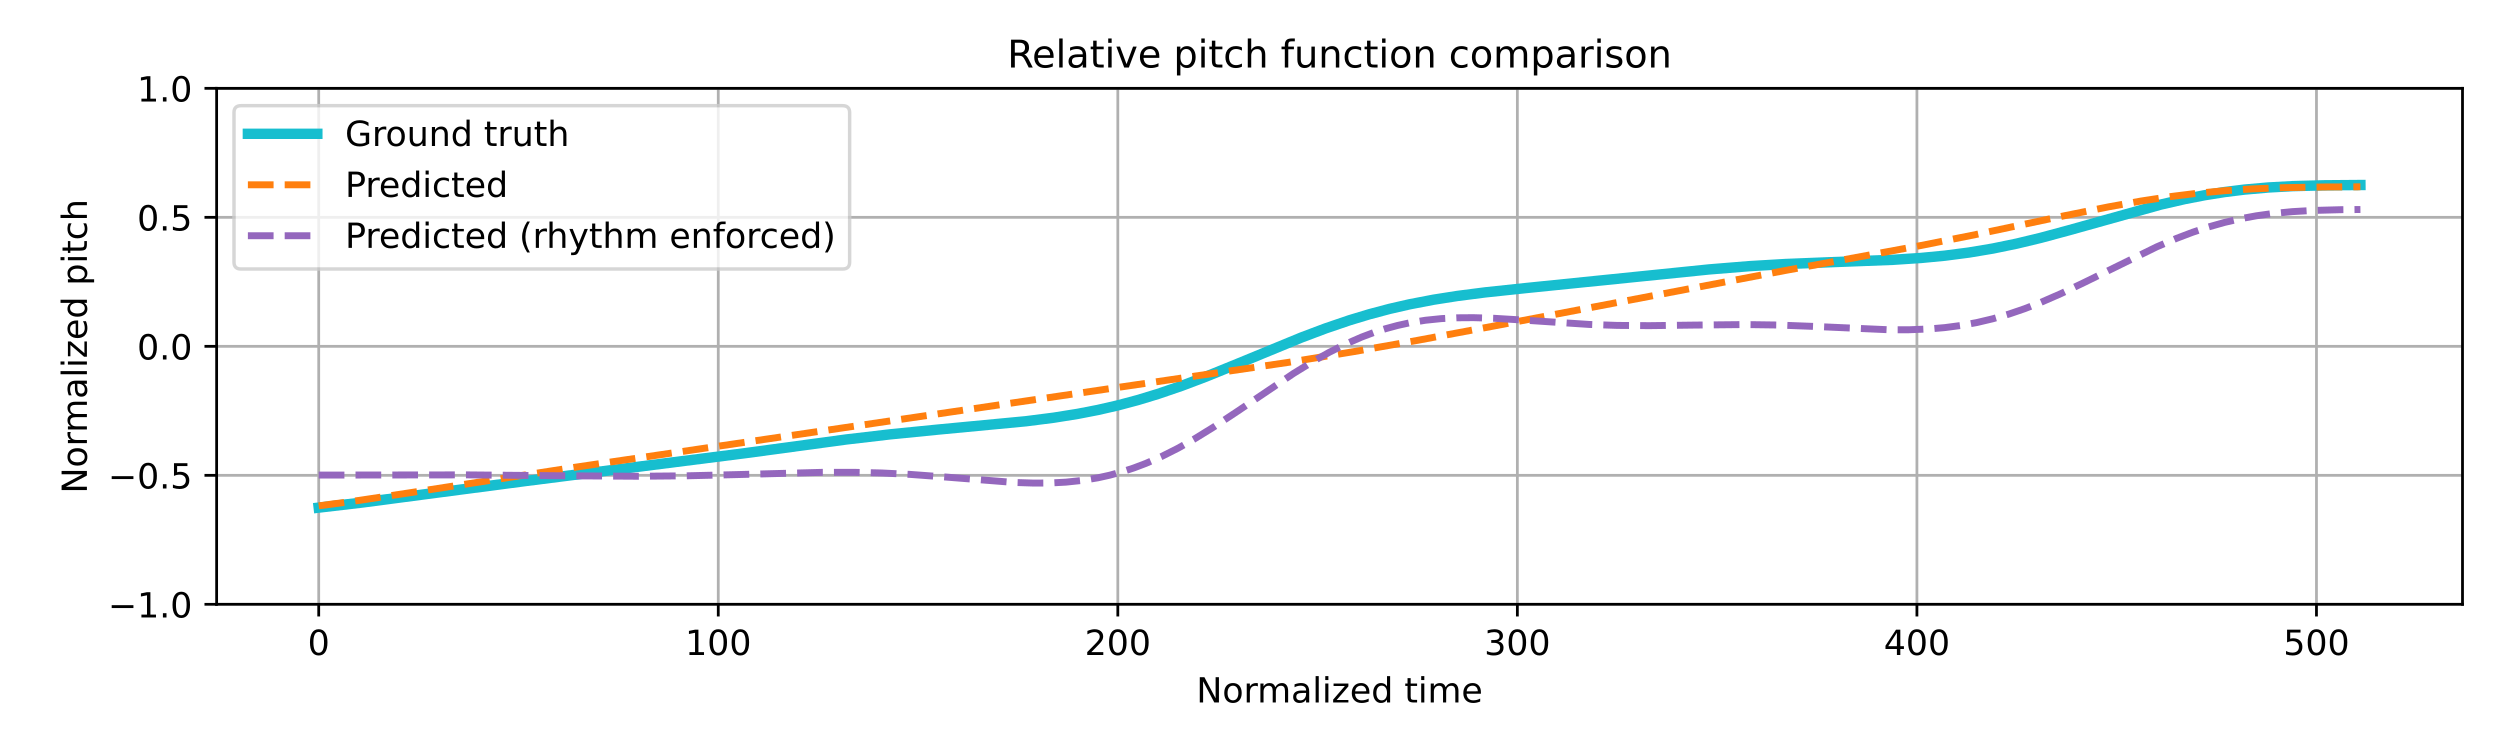
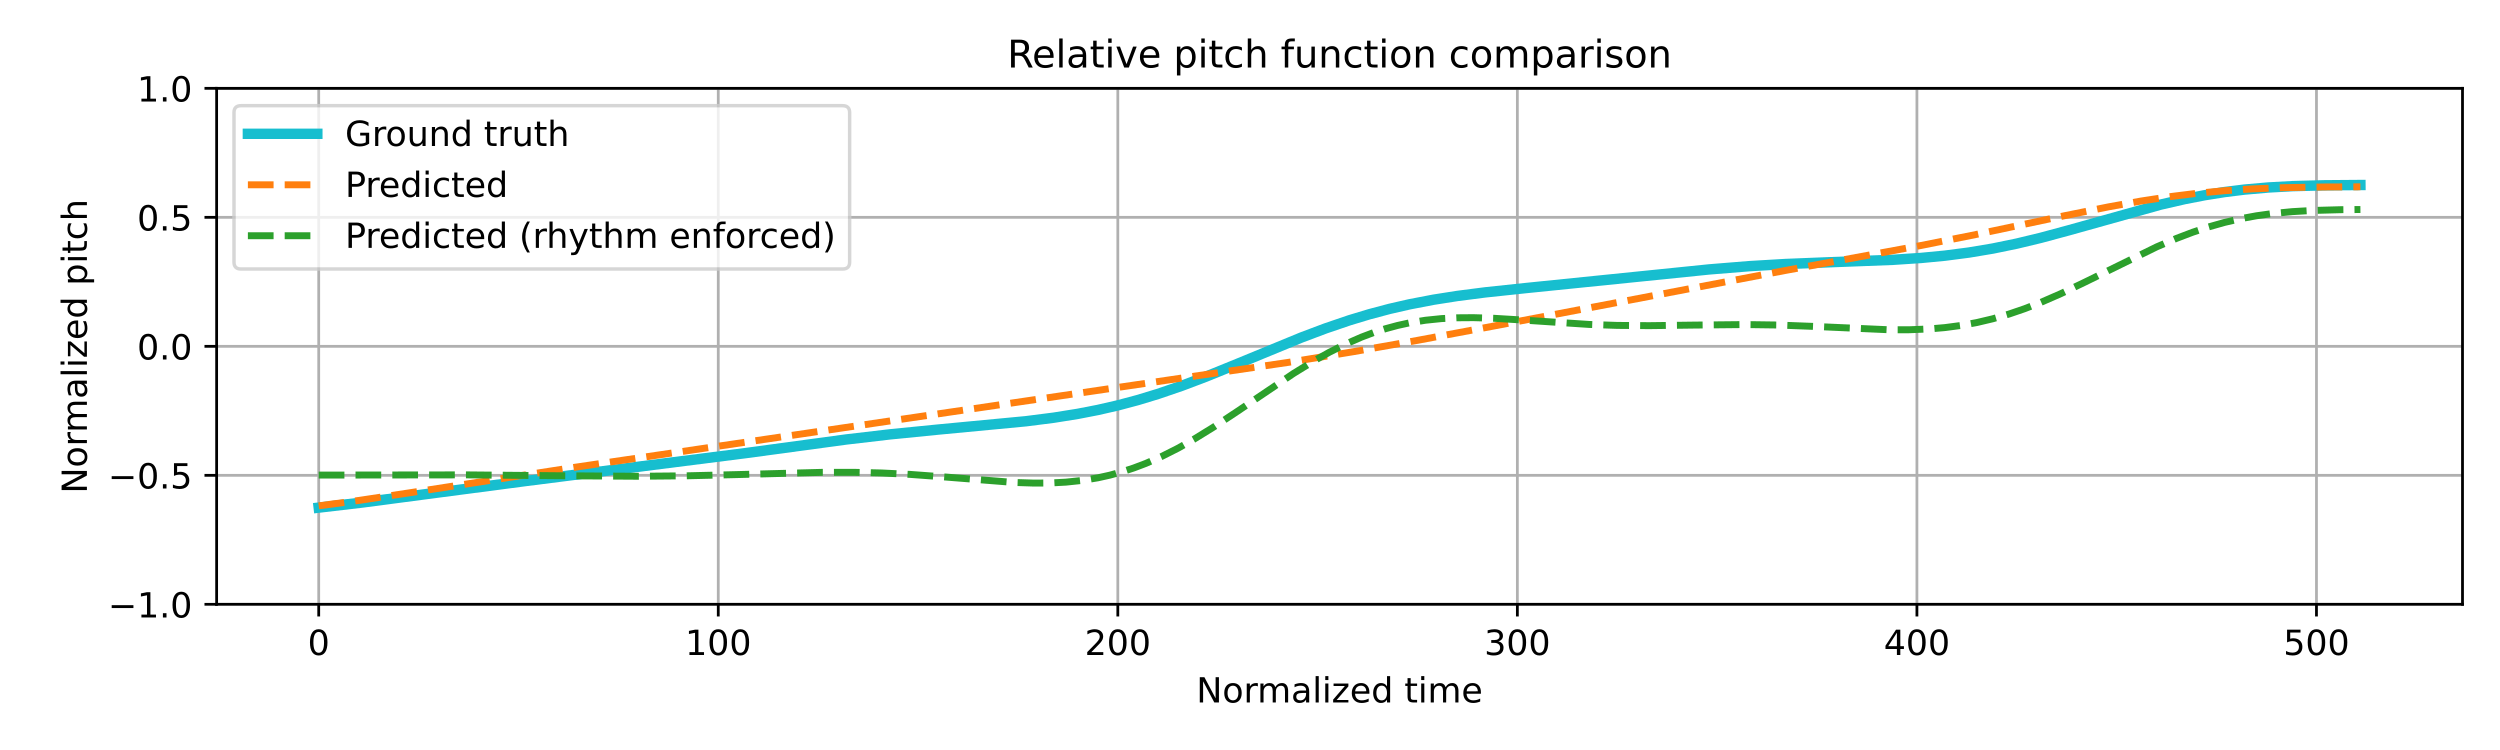
<svg xmlns="http://www.w3.org/2000/svg" xmlns:xlink="http://www.w3.org/1999/xlink" width="720pt" height="216pt" viewBox="0 0 720 216" version="1.1">
  <defs>
    <style type="text/css">*{stroke-linejoin: round; stroke-linecap: butt}</style>
  </defs>
  <g id="figure_1">
    <g id="patch_1">
      <path d="M 0 216  L 720 216  L 720 0  L 0 0  z " style="fill: #ffffff" />
    </g>
    <g id="axes_1">
      <g id="patch_2">
        <path d="M 62.39 174.04  L 709.2 174.04  L 709.2 25.44  L 62.39 25.44  z " style="fill: #ffffff" />
      </g>
      <g id="matplotlib.axis_1">
        <g id="xtick_1">
          <g id="line2d_1">
-             <path d="M 91.79 174.04  L 91.79 25.44  " clip-path="url(#p0cbae5de7b)" style="fill: none; stroke: #b0b0b0; stroke-width: 0.8; stroke-linecap: square" />
+             <path d="M 91.79 174.04  L 91.79 25.44  " clip-path="url(#p6e10ef4cfa)" style="fill: none; stroke: #b0b0b0; stroke-width: 0.8; stroke-linecap: square" />
          </g>
          <g id="line2d_2">
            <defs>
-               <path id="ma54936960e" d="M 0 0  L 0 3.5  " style="stroke: #000000; stroke-width: 0.8" />
-             </defs>
-             <g>
-               <use xlink:href="#ma54936960e" x="91.79" y="174.04" style="stroke: #000000; stroke-width: 0.8" />
+               <path id="mb1c923e1dc" d="M 0 0  L 0 3.5  " style="stroke: #000000; stroke-width: 0.8" />
+             </defs>
+             <g>
+               <use xlink:href="#mb1c923e1dc" x="91.79" y="174.04" style="stroke: #000000; stroke-width: 0.8" />
            </g>
          </g>
          <g id="text_1">
            <g transform="translate(88.60921 188.6384) scale(0.1 -0.1)">
              <defs>
                <path id="DejaVuSans-30" d="M 2034 4250  Q 1547 4250 1301 3770  Q 1056 3291 1056 2328  Q 1056 1369 1301 889  Q 1547 409 2034 409  Q 2525 409 2770 889  Q 3016 1369 3016 2328  Q 3016 3291 2770 3770  Q 2525 4250 2034 4250  z M 2034 4750  Q 2819 4750 3233 4129  Q 3647 3509 3647 2328  Q 3647 1150 3233 529  Q 2819 -91 2034 -91  Q 1250 -91 836 529  Q 422 1150 422 2328  Q 422 3509 836 4129  Q 1250 4750 2034 4750  z " transform="scale(0.015625)" />
              </defs>
              <use xlink:href="#DejaVuSans-30" />
            </g>
          </g>
        </g>
        <g id="xtick_2">
          <g id="line2d_3">
-             <path d="M 206.861 174.04  L 206.861 25.44  " clip-path="url(#p0cbae5de7b)" style="fill: none; stroke: #b0b0b0; stroke-width: 0.8; stroke-linecap: square" />
+             <path d="M 206.861 174.04  L 206.861 25.44  " clip-path="url(#p6e10ef4cfa)" style="fill: none; stroke: #b0b0b0; stroke-width: 0.8; stroke-linecap: square" />
          </g>
          <g id="line2d_4">
            <g>
-               <use xlink:href="#ma54936960e" x="206.861" y="174.04" style="stroke: #000000; stroke-width: 0.8" />
+               <use xlink:href="#mb1c923e1dc" x="206.861" y="174.04" style="stroke: #000000; stroke-width: 0.8" />
            </g>
          </g>
          <g id="text_2">
            <g transform="translate(197.317 188.6384) scale(0.1 -0.1)">
              <defs>
                <path id="DejaVuSans-31" d="M 794 531  L 1825 531  L 1825 4091  L 703 3866  L 703 4441  L 1819 4666  L 2450 4666  L 2450 531  L 3481 531  L 3481 0  L 794 0  L 794 531  z " transform="scale(0.015625)" />
              </defs>
              <use xlink:href="#DejaVuSans-31" />
              <use xlink:href="#DejaVuSans-30" transform="translate(63.62305 0)" />
              <use xlink:href="#DejaVuSans-30" transform="translate(127.2461 0)" />
            </g>
          </g>
        </g>
        <g id="xtick_3">
          <g id="line2d_5">
-             <path d="M 321.931 174.04  L 321.931 25.44  " clip-path="url(#p0cbae5de7b)" style="fill: none; stroke: #b0b0b0; stroke-width: 0.8; stroke-linecap: square" />
+             <path d="M 321.931 174.04  L 321.931 25.44  " clip-path="url(#p6e10ef4cfa)" style="fill: none; stroke: #b0b0b0; stroke-width: 0.8; stroke-linecap: square" />
          </g>
          <g id="line2d_6">
            <g>
-               <use xlink:href="#ma54936960e" x="321.931" y="174.04" style="stroke: #000000; stroke-width: 0.8" />
+               <use xlink:href="#mb1c923e1dc" x="321.931" y="174.04" style="stroke: #000000; stroke-width: 0.8" />
            </g>
          </g>
          <g id="text_3">
            <g transform="translate(312.3872 188.6384) scale(0.1 -0.1)">
              <defs>
                <path id="DejaVuSans-32" d="M 1228 531  L 3431 531  L 3431 0  L 469 0  L 469 531  Q 828 903 1448 1529  Q 2069 2156 2228 2338  Q 2531 2678 2651 2914  Q 2772 3150 2772 3378  Q 2772 3750 2511 3984  Q 2250 4219 1831 4219  Q 1534 4219 1204 4116  Q 875 4013 500 3803  L 500 4441  Q 881 4594 1212 4672  Q 1544 4750 1819 4750  Q 2544 4750 2975 4387  Q 3406 4025 3406 3419  Q 3406 3131 3298 2873  Q 3191 2616 2906 2266  Q 2828 2175 2409 1742  Q 1991 1309 1228 531  z " transform="scale(0.015625)" />
              </defs>
              <use xlink:href="#DejaVuSans-32" />
              <use xlink:href="#DejaVuSans-30" transform="translate(63.62305 0)" />
              <use xlink:href="#DejaVuSans-30" transform="translate(127.2461 0)" />
            </g>
          </g>
        </g>
        <g id="xtick_4">
          <g id="line2d_7">
-             <path d="M 437.001 174.04  L 437.001 25.44  " clip-path="url(#p0cbae5de7b)" style="fill: none; stroke: #b0b0b0; stroke-width: 0.8; stroke-linecap: square" />
+             <path d="M 437.001 174.04  L 437.001 25.44  " clip-path="url(#p6e10ef4cfa)" style="fill: none; stroke: #b0b0b0; stroke-width: 0.8; stroke-linecap: square" />
          </g>
          <g id="line2d_8">
            <g>
-               <use xlink:href="#ma54936960e" x="437.001" y="174.04" style="stroke: #000000; stroke-width: 0.8" />
+               <use xlink:href="#mb1c923e1dc" x="437.001" y="174.04" style="stroke: #000000; stroke-width: 0.8" />
            </g>
          </g>
          <g id="text_4">
            <g transform="translate(427.4575 188.6384) scale(0.1 -0.1)">
              <defs>
                <path id="DejaVuSans-33" d="M 2597 2516  Q 3050 2419 3304 2112  Q 3559 1806 3559 1356  Q 3559 666 3084 287  Q 2609 -91 1734 -91  Q 1441 -91 1130 -33  Q 819 25 488 141  L 488 750  Q 750 597 1062 519  Q 1375 441 1716 441  Q 2309 441 2620 675  Q 2931 909 2931 1356  Q 2931 1769 2642 2001  Q 2353 2234 1838 2234  L 1294 2234  L 1294 2753  L 1863 2753  Q 2328 2753 2575 2939  Q 2822 3125 2822 3475  Q 2822 3834 2567 4026  Q 2313 4219 1838 4219  Q 1578 4219 1281 4162  Q 984 4106 628 3988  L 628 4550  Q 988 4650 1302 4700  Q 1616 4750 1894 4750  Q 2613 4750 3031 4423  Q 3450 4097 3450 3541  Q 3450 3153 3228 2886  Q 3006 2619 2597 2516  z " transform="scale(0.015625)" />
              </defs>
              <use xlink:href="#DejaVuSans-33" />
              <use xlink:href="#DejaVuSans-30" transform="translate(63.62305 0)" />
              <use xlink:href="#DejaVuSans-30" transform="translate(127.2461 0)" />
            </g>
          </g>
        </g>
        <g id="xtick_5">
          <g id="line2d_9">
-             <path d="M 552.072 174.04  L 552.072 25.44  " clip-path="url(#p0cbae5de7b)" style="fill: none; stroke: #b0b0b0; stroke-width: 0.8; stroke-linecap: square" />
+             <path d="M 552.072 174.04  L 552.072 25.44  " clip-path="url(#p6e10ef4cfa)" style="fill: none; stroke: #b0b0b0; stroke-width: 0.8; stroke-linecap: square" />
          </g>
          <g id="line2d_10">
            <g>
-               <use xlink:href="#ma54936960e" x="552.072" y="174.04" style="stroke: #000000; stroke-width: 0.8" />
+               <use xlink:href="#mb1c923e1dc" x="552.072" y="174.04" style="stroke: #000000; stroke-width: 0.8" />
            </g>
          </g>
          <g id="text_5">
            <g transform="translate(542.5278 188.6384) scale(0.1 -0.1)">
              <defs>
                <path id="DejaVuSans-34" d="M 2419 4116  L 825 1625  L 2419 1625  L 2419 4116  z M 2253 4666  L 3047 4666  L 3047 1625  L 3713 1625  L 3713 1100  L 3047 1100  L 3047 0  L 2419 0  L 2419 1100  L 313 1100  L 313 1709  L 2253 4666  z " transform="scale(0.015625)" />
              </defs>
              <use xlink:href="#DejaVuSans-34" />
              <use xlink:href="#DejaVuSans-30" transform="translate(63.62305 0)" />
              <use xlink:href="#DejaVuSans-30" transform="translate(127.2461 0)" />
            </g>
          </g>
        </g>
        <g id="xtick_6">
          <g id="line2d_11">
-             <path d="M 667.142 174.04  L 667.142 25.44  " clip-path="url(#p0cbae5de7b)" style="fill: none; stroke: #b0b0b0; stroke-width: 0.8; stroke-linecap: square" />
+             <path d="M 667.142 174.04  L 667.142 25.44  " clip-path="url(#p6e10ef4cfa)" style="fill: none; stroke: #b0b0b0; stroke-width: 0.8; stroke-linecap: square" />
          </g>
          <g id="line2d_12">
            <g>
-               <use xlink:href="#ma54936960e" x="667.142" y="174.04" style="stroke: #000000; stroke-width: 0.8" />
+               <use xlink:href="#mb1c923e1dc" x="667.142" y="174.04" style="stroke: #000000; stroke-width: 0.8" />
            </g>
          </g>
          <g id="text_6">
            <g transform="translate(657.5981 188.6384) scale(0.1 -0.1)">
              <defs>
                <path id="DejaVuSans-35" d="M 691 4666  L 3169 4666  L 3169 4134  L 1269 4134  L 1269 2991  Q 1406 3038 1543 3061  Q 1681 3084 1819 3084  Q 2600 3084 3056 2656  Q 3513 2228 3513 1497  Q 3513 744 3044 326  Q 2575 -91 1722 -91  Q 1428 -91 1123 -41  Q 819 9 494 109  L 494 744  Q 775 591 1075 516  Q 1375 441 1709 441  Q 2250 441 2565 725  Q 2881 1009 2881 1497  Q 2881 1984 2565 2268  Q 2250 2553 1709 2553  Q 1456 2553 1204 2497  Q 953 2441 691 2322  L 691 4666  z " transform="scale(0.015625)" />
              </defs>
              <use xlink:href="#DejaVuSans-35" />
              <use xlink:href="#DejaVuSans-30" transform="translate(63.62305 0)" />
              <use xlink:href="#DejaVuSans-30" transform="translate(127.2461 0)" />
            </g>
          </g>
        </g>
        <g id="text_7">
          <g transform="translate(344.5544 202.3166) scale(0.1 -0.1)">
            <defs>
              <path id="DejaVuSans-4e" d="M 628 4666  L 1478 4666  L 3547 763  L 3547 4666  L 4159 4666  L 4159 0  L 3309 0  L 1241 3903  L 1241 0  L 628 0  L 628 4666  z " transform="scale(0.015625)" />
              <path id="DejaVuSans-6f" d="M 1959 3097  Q 1497 3097 1228 2736  Q 959 2375 959 1747  Q 959 1119 1226 758  Q 1494 397 1959 397  Q 2419 397 2687 759  Q 2956 1122 2956 1747  Q 2956 2369 2687 2733  Q 2419 3097 1959 3097  z M 1959 3584  Q 2709 3584 3137 3096  Q 3566 2609 3566 1747  Q 3566 888 3137 398  Q 2709 -91 1959 -91  Q 1206 -91 779 398  Q 353 888 353 1747  Q 353 2609 779 3096  Q 1206 3584 1959 3584  z " transform="scale(0.015625)" />
              <path id="DejaVuSans-72" d="M 2631 2963  Q 2534 3019 2420 3045  Q 2306 3072 2169 3072  Q 1681 3072 1420 2755  Q 1159 2438 1159 1844  L 1159 0  L 581 0  L 581 3500  L 1159 3500  L 1159 2956  Q 1341 3275 1631 3429  Q 1922 3584 2338 3584  Q 2397 3584 2469 3576  Q 2541 3569 2628 3553  L 2631 2963  z " transform="scale(0.015625)" />
              <path id="DejaVuSans-6d" d="M 3328 2828  Q 3544 3216 3844 3400  Q 4144 3584 4550 3584  Q 5097 3584 5394 3201  Q 5691 2819 5691 2113  L 5691 0  L 5113 0  L 5113 2094  Q 5113 2597 4934 2840  Q 4756 3084 4391 3084  Q 3944 3084 3684 2787  Q 3425 2491 3425 1978  L 3425 0  L 2847 0  L 2847 2094  Q 2847 2600 2669 2842  Q 2491 3084 2119 3084  Q 1678 3084 1418 2786  Q 1159 2488 1159 1978  L 1159 0  L 581 0  L 581 3500  L 1159 3500  L 1159 2956  Q 1356 3278 1631 3431  Q 1906 3584 2284 3584  Q 2666 3584 2933 3390  Q 3200 3197 3328 2828  z " transform="scale(0.015625)" />
              <path id="DejaVuSans-61" d="M 2194 1759  Q 1497 1759 1228 1600  Q 959 1441 959 1056  Q 959 750 1161 570  Q 1363 391 1709 391  Q 2188 391 2477 730  Q 2766 1069 2766 1631  L 2766 1759  L 2194 1759  z M 3341 1997  L 3341 0  L 2766 0  L 2766 531  Q 2569 213 2275 61  Q 1981 -91 1556 -91  Q 1019 -91 701 211  Q 384 513 384 1019  Q 384 1609 779 1909  Q 1175 2209 1959 2209  L 2766 2209  L 2766 2266  Q 2766 2663 2505 2880  Q 2244 3097 1772 3097  Q 1472 3097 1187 3025  Q 903 2953 641 2809  L 641 3341  Q 956 3463 1253 3523  Q 1550 3584 1831 3584  Q 2591 3584 2966 3190  Q 3341 2797 3341 1997  z " transform="scale(0.015625)" />
              <path id="DejaVuSans-6c" d="M 603 4863  L 1178 4863  L 1178 0  L 603 0  L 603 4863  z " transform="scale(0.015625)" />
              <path id="DejaVuSans-69" d="M 603 3500  L 1178 3500  L 1178 0  L 603 0  L 603 3500  z M 603 4863  L 1178 4863  L 1178 4134  L 603 4134  L 603 4863  z " transform="scale(0.015625)" />
              <path id="DejaVuSans-7a" d="M 353 3500  L 3084 3500  L 3084 2975  L 922 459  L 3084 459  L 3084 0  L 275 0  L 275 525  L 2438 3041  L 353 3041  L 353 3500  z " transform="scale(0.015625)" />
              <path id="DejaVuSans-65" d="M 3597 1894  L 3597 1613  L 953 1613  Q 991 1019 1311 708  Q 1631 397 2203 397  Q 2534 397 2845 478  Q 3156 559 3463 722  L 3463 178  Q 3153 47 2828 -22  Q 2503 -91 2169 -91  Q 1331 -91 842 396  Q 353 884 353 1716  Q 353 2575 817 3079  Q 1281 3584 2069 3584  Q 2775 3584 3186 3129  Q 3597 2675 3597 1894  z M 3022 2063  Q 3016 2534 2758 2815  Q 2500 3097 2075 3097  Q 1594 3097 1305 2825  Q 1016 2553 972 2059  L 3022 2063  z " transform="scale(0.015625)" />
              <path id="DejaVuSans-64" d="M 2906 2969  L 2906 4863  L 3481 4863  L 3481 0  L 2906 0  L 2906 525  Q 2725 213 2448 61  Q 2172 -91 1784 -91  Q 1150 -91 751 415  Q 353 922 353 1747  Q 353 2572 751 3078  Q 1150 3584 1784 3584  Q 2172 3584 2448 3432  Q 2725 3281 2906 2969  z M 947 1747  Q 947 1113 1208 752  Q 1469 391 1925 391  Q 2381 391 2643 752  Q 2906 1113 2906 1747  Q 2906 2381 2643 2742  Q 2381 3103 1925 3103  Q 1469 3103 1208 2742  Q 947 2381 947 1747  z " transform="scale(0.015625)" />
              <path id="DejaVuSans-20" transform="scale(0.015625)" />
              <path id="DejaVuSans-74" d="M 1172 4494  L 1172 3500  L 2356 3500  L 2356 3053  L 1172 3053  L 1172 1153  Q 1172 725 1289 603  Q 1406 481 1766 481  L 2356 481  L 2356 0  L 1766 0  Q 1100 0 847 248  Q 594 497 594 1153  L 594 3053  L 172 3053  L 172 3500  L 594 3500  L 594 4494  L 1172 4494  z " transform="scale(0.015625)" />
            </defs>
            <use xlink:href="#DejaVuSans-4e" />
            <use xlink:href="#DejaVuSans-6f" transform="translate(74.80469 0)" />
            <use xlink:href="#DejaVuSans-72" transform="translate(135.9863 0)" />
            <use xlink:href="#DejaVuSans-6d" transform="translate(175.3496 0)" />
            <use xlink:href="#DejaVuSans-61" transform="translate(272.7617 0)" />
            <use xlink:href="#DejaVuSans-6c" transform="translate(334.041 0)" />
            <use xlink:href="#DejaVuSans-69" transform="translate(361.8242 0)" />
            <use xlink:href="#DejaVuSans-7a" transform="translate(389.6074 0)" />
            <use xlink:href="#DejaVuSans-65" transform="translate(442.0977 0)" />
            <use xlink:href="#DejaVuSans-64" transform="translate(503.6211 0)" />
            <use xlink:href="#DejaVuSans-20" transform="translate(567.0977 0)" />
            <use xlink:href="#DejaVuSans-74" transform="translate(598.8848 0)" />
            <use xlink:href="#DejaVuSans-69" transform="translate(638.0938 0)" />
            <use xlink:href="#DejaVuSans-6d" transform="translate(665.877 0)" />
            <use xlink:href="#DejaVuSans-65" transform="translate(763.2891 0)" />
          </g>
        </g>
      </g>
      <g id="matplotlib.axis_2">
        <g id="ytick_1">
          <g id="line2d_13">
-             <path d="M 62.39 174.04  L 709.2 174.04  " clip-path="url(#p0cbae5de7b)" style="fill: none; stroke: #b0b0b0; stroke-width: 0.8; stroke-linecap: square" />
+             <path d="M 62.39 174.04  L 709.2 174.04  " clip-path="url(#p6e10ef4cfa)" style="fill: none; stroke: #b0b0b0; stroke-width: 0.8; stroke-linecap: square" />
          </g>
          <g id="line2d_14">
            <defs>
-               <path id="mc3055b3b77" d="M 0 0  L -3.5 0  " style="stroke: #000000; stroke-width: 0.8" />
-             </defs>
-             <g>
-               <use xlink:href="#mc3055b3b77" x="62.39" y="174.04" style="stroke: #000000; stroke-width: 0.8" />
+               <path id="m3b3caee1a9" d="M 0 0  L -3.5 0  " style="stroke: #000000; stroke-width: 0.8" />
+             </defs>
+             <g>
+               <use xlink:href="#m3b3caee1a9" x="62.39" y="174.04" style="stroke: #000000; stroke-width: 0.8" />
            </g>
          </g>
          <g id="text_8">
            <g transform="translate(31.10719 177.8392) scale(0.1 -0.1)">
              <defs>
                <path id="DejaVuSans-2212" d="M 678 2272  L 4684 2272  L 4684 1741  L 678 1741  L 678 2272  z " transform="scale(0.015625)" />
                <path id="DejaVuSans-2e" d="M 684 794  L 1344 794  L 1344 0  L 684 0  L 684 794  z " transform="scale(0.015625)" />
              </defs>
              <use xlink:href="#DejaVuSans-2212" />
              <use xlink:href="#DejaVuSans-31" transform="translate(83.78906 0)" />
              <use xlink:href="#DejaVuSans-2e" transform="translate(147.4121 0)" />
              <use xlink:href="#DejaVuSans-30" transform="translate(179.1992 0)" />
            </g>
          </g>
        </g>
        <g id="ytick_2">
          <g id="line2d_15">
-             <path d="M 62.39 136.89  L 709.2 136.89  " clip-path="url(#p0cbae5de7b)" style="fill: none; stroke: #b0b0b0; stroke-width: 0.8; stroke-linecap: square" />
+             <path d="M 62.39 136.89  L 709.2 136.89  " clip-path="url(#p6e10ef4cfa)" style="fill: none; stroke: #b0b0b0; stroke-width: 0.8; stroke-linecap: square" />
          </g>
          <g id="line2d_16">
            <g>
-               <use xlink:href="#mc3055b3b77" x="62.39" y="136.89" style="stroke: #000000; stroke-width: 0.8" />
+               <use xlink:href="#m3b3caee1a9" x="62.39" y="136.89" style="stroke: #000000; stroke-width: 0.8" />
            </g>
          </g>
          <g id="text_9">
            <g transform="translate(31.10719 140.6892) scale(0.1 -0.1)">
              <use xlink:href="#DejaVuSans-2212" />
              <use xlink:href="#DejaVuSans-30" transform="translate(83.78906 0)" />
              <use xlink:href="#DejaVuSans-2e" transform="translate(147.4121 0)" />
              <use xlink:href="#DejaVuSans-35" transform="translate(179.1992 0)" />
            </g>
          </g>
        </g>
        <g id="ytick_3">
          <g id="line2d_17">
-             <path d="M 62.39 99.74  L 709.2 99.74  " clip-path="url(#p0cbae5de7b)" style="fill: none; stroke: #b0b0b0; stroke-width: 0.8; stroke-linecap: square" />
+             <path d="M 62.39 99.74  L 709.2 99.74  " clip-path="url(#p6e10ef4cfa)" style="fill: none; stroke: #b0b0b0; stroke-width: 0.8; stroke-linecap: square" />
          </g>
          <g id="line2d_18">
            <g>
-               <use xlink:href="#mc3055b3b77" x="62.39" y="99.74" style="stroke: #000000; stroke-width: 0.8" />
+               <use xlink:href="#m3b3caee1a9" x="62.39" y="99.74" style="stroke: #000000; stroke-width: 0.8" />
            </g>
          </g>
          <g id="text_10">
            <g transform="translate(39.48687 103.5392) scale(0.1 -0.1)">
              <use xlink:href="#DejaVuSans-30" />
              <use xlink:href="#DejaVuSans-2e" transform="translate(63.62305 0)" />
              <use xlink:href="#DejaVuSans-30" transform="translate(95.41016 0)" />
            </g>
          </g>
        </g>
        <g id="ytick_4">
          <g id="line2d_19">
-             <path d="M 62.39 62.59  L 709.2 62.59  " clip-path="url(#p0cbae5de7b)" style="fill: none; stroke: #b0b0b0; stroke-width: 0.8; stroke-linecap: square" />
+             <path d="M 62.39 62.59  L 709.2 62.59  " clip-path="url(#p6e10ef4cfa)" style="fill: none; stroke: #b0b0b0; stroke-width: 0.8; stroke-linecap: square" />
          </g>
          <g id="line2d_20">
            <g>
-               <use xlink:href="#mc3055b3b77" x="62.39" y="62.59" style="stroke: #000000; stroke-width: 0.8" />
+               <use xlink:href="#m3b3caee1a9" x="62.39" y="62.59" style="stroke: #000000; stroke-width: 0.8" />
            </g>
          </g>
          <g id="text_11">
            <g transform="translate(39.48687 66.38922) scale(0.1 -0.1)">
              <use xlink:href="#DejaVuSans-30" />
              <use xlink:href="#DejaVuSans-2e" transform="translate(63.62305 0)" />
              <use xlink:href="#DejaVuSans-35" transform="translate(95.41016 0)" />
            </g>
          </g>
        </g>
        <g id="ytick_5">
          <g id="line2d_21">
-             <path d="M 62.39 25.44  L 709.2 25.44  " clip-path="url(#p0cbae5de7b)" style="fill: none; stroke: #b0b0b0; stroke-width: 0.8; stroke-linecap: square" />
+             <path d="M 62.39 25.44  L 709.2 25.44  " clip-path="url(#p6e10ef4cfa)" style="fill: none; stroke: #b0b0b0; stroke-width: 0.8; stroke-linecap: square" />
          </g>
          <g id="line2d_22">
            <g>
-               <use xlink:href="#mc3055b3b77" x="62.39" y="25.44" style="stroke: #000000; stroke-width: 0.8" />
+               <use xlink:href="#m3b3caee1a9" x="62.39" y="25.44" style="stroke: #000000; stroke-width: 0.8" />
            </g>
          </g>
          <g id="text_12">
            <g transform="translate(39.48687 29.23922) scale(0.1 -0.1)">
              <use xlink:href="#DejaVuSans-31" />
              <use xlink:href="#DejaVuSans-2e" transform="translate(63.62305 0)" />
              <use xlink:href="#DejaVuSans-30" transform="translate(95.41016 0)" />
            </g>
          </g>
        </g>
        <g id="text_13">
          <g transform="translate(25.0275 142.1259) rotate(-90) scale(0.1 -0.1)">
            <defs>
              <path id="DejaVuSans-70" d="M 1159 525  L 1159 -1331  L 581 -1331  L 581 3500  L 1159 3500  L 1159 2969  Q 1341 3281 1617 3432  Q 1894 3584 2278 3584  Q 2916 3584 3314 3078  Q 3713 2572 3713 1747  Q 3713 922 3314 415  Q 2916 -91 2278 -91  Q 1894 -91 1617 61  Q 1341 213 1159 525  z M 3116 1747  Q 3116 2381 2855 2742  Q 2594 3103 2138 3103  Q 1681 3103 1420 2742  Q 1159 2381 1159 1747  Q 1159 1113 1420 752  Q 1681 391 2138 391  Q 2594 391 2855 752  Q 3116 1113 3116 1747  z " transform="scale(0.015625)" />
              <path id="DejaVuSans-63" d="M 3122 3366  L 3122 2828  Q 2878 2963 2633 3030  Q 2388 3097 2138 3097  Q 1578 3097 1268 2742  Q 959 2388 959 1747  Q 959 1106 1268 751  Q 1578 397 2138 397  Q 2388 397 2633 464  Q 2878 531 3122 666  L 3122 134  Q 2881 22 2623 -34  Q 2366 -91 2075 -91  Q 1284 -91 818 406  Q 353 903 353 1747  Q 353 2603 823 3093  Q 1294 3584 2113 3584  Q 2378 3584 2631 3529  Q 2884 3475 3122 3366  z " transform="scale(0.015625)" />
              <path id="DejaVuSans-68" d="M 3513 2113  L 3513 0  L 2938 0  L 2938 2094  Q 2938 2591 2744 2837  Q 2550 3084 2163 3084  Q 1697 3084 1428 2787  Q 1159 2491 1159 1978  L 1159 0  L 581 0  L 581 4863  L 1159 4863  L 1159 2956  Q 1366 3272 1645 3428  Q 1925 3584 2291 3584  Q 2894 3584 3203 3211  Q 3513 2838 3513 2113  z " transform="scale(0.015625)" />
            </defs>
            <use xlink:href="#DejaVuSans-4e" />
            <use xlink:href="#DejaVuSans-6f" transform="translate(74.80469 0)" />
            <use xlink:href="#DejaVuSans-72" transform="translate(135.9863 0)" />
            <use xlink:href="#DejaVuSans-6d" transform="translate(175.3496 0)" />
            <use xlink:href="#DejaVuSans-61" transform="translate(272.7617 0)" />
            <use xlink:href="#DejaVuSans-6c" transform="translate(334.041 0)" />
            <use xlink:href="#DejaVuSans-69" transform="translate(361.8242 0)" />
            <use xlink:href="#DejaVuSans-7a" transform="translate(389.6074 0)" />
            <use xlink:href="#DejaVuSans-65" transform="translate(442.0977 0)" />
            <use xlink:href="#DejaVuSans-64" transform="translate(503.6211 0)" />
            <use xlink:href="#DejaVuSans-20" transform="translate(567.0977 0)" />
            <use xlink:href="#DejaVuSans-70" transform="translate(598.8848 0)" />
            <use xlink:href="#DejaVuSans-69" transform="translate(662.3613 0)" />
            <use xlink:href="#DejaVuSans-74" transform="translate(690.1445 0)" />
            <use xlink:href="#DejaVuSans-63" transform="translate(729.3535 0)" />
            <use xlink:href="#DejaVuSans-68" transform="translate(784.334 0)" />
          </g>
        </g>
      </g>
      <g id="line2d_23">
-         <path d="M 91.79 146.196  L 104.448 144.711  L 122.859 142.283  L 151.627 138.502  L 214.916 130.471  L 243.683 126.572  L 256.341 125.092  L 270.149 123.721  L 295.465 121.319  L 303.52 120.291  L 310.424 119.186  L 316.177 118.07  L 321.931 116.751  L 327.685 115.219  L 333.438 113.471  L 340.342 111.109  L 347.246 108.501  L 356.452 104.76  L 374.863 97.179  L 381.768 94.58  L 388.672 92.228  L 394.425 90.489  L 400.179 88.962  L 405.932 87.644  L 412.837 86.319  L 419.741 85.234  L 427.796 84.199  L 439.303 82.979  L 473.824 79.469  L 492.235 77.595  L 503.742 76.66  L 514.098 76.044  L 526.756 75.534  L 545.167 74.824  L 553.222 74.294  L 560.126 73.633  L 567.031 72.737  L 573.935 71.58  L 580.839 70.159  L 587.743 68.499  L 595.798 66.327  L 622.264 58.926  L 629.169 57.342  L 634.922 56.226  L 640.676 55.311  L 646.429 54.599  L 653.333 53.993  L 660.238 53.614  L 669.443 53.367  L 679.8 53.284  L 679.8 53.284  " clip-path="url(#p0cbae5de7b)" style="fill: none; stroke: #17becf; stroke-width: 3; stroke-linecap: square" />
+         <path d="M 91.79 146.196  L 104.448 144.711  L 122.859 142.283  L 151.627 138.502  L 214.916 130.471  L 243.683 126.572  L 256.341 125.092  L 270.149 123.721  L 295.465 121.319  L 303.52 120.291  L 310.424 119.186  L 316.177 118.07  L 321.931 116.751  L 327.685 115.219  L 333.438 113.471  L 340.342 111.109  L 347.246 108.501  L 356.452 104.76  L 374.863 97.179  L 381.768 94.58  L 388.672 92.228  L 394.425 90.489  L 400.179 88.962  L 405.932 87.644  L 412.837 86.319  L 419.741 85.234  L 427.796 84.199  L 439.303 82.979  L 473.824 79.469  L 492.235 77.595  L 503.742 76.66  L 514.098 76.044  L 526.756 75.534  L 545.167 74.824  L 553.222 74.294  L 560.126 73.633  L 567.031 72.737  L 573.935 71.58  L 580.839 70.159  L 587.743 68.499  L 595.798 66.327  L 622.264 58.926  L 629.169 57.342  L 634.922 56.226  L 640.676 55.311  L 646.429 54.599  L 653.333 53.993  L 660.238 53.614  L 669.443 53.367  L 679.8 53.284  L 679.8 53.284  " clip-path="url(#p6e10ef4cfa)" style="fill: none; stroke: #17becf; stroke-width: 3; stroke-linecap: square" />
      </g>
      <g id="line2d_24">
-         <path d="M 91.79 145.677  L 103.297 144.136  L 118.257 141.881  L 165.435 134.596  L 371.411 104.307  L 389.822 101.28  L 408.234 98.024  L 430.097 93.92  L 514.098 77.909  L 553.222 70.707  L 569.332 67.481  L 594.648 62.116  L 607.305 59.565  L 616.511 57.916  L 624.566 56.683  L 632.621 55.681  L 640.676 54.922  L 648.731 54.397  L 657.936 54.04  L 669.443 53.848  L 679.8 53.803  L 679.8 53.803  " clip-path="url(#p0cbae5de7b)" style="fill: none; stroke-dasharray: 7.4,3.2; stroke-dashoffset: 0; stroke: #ff7f0e; stroke-width: 2" />
+         <path d="M 91.79 145.677  L 103.297 144.136  L 118.257 141.881  L 165.435 134.596  L 371.411 104.307  L 389.822 101.28  L 408.234 98.024  L 430.097 93.92  L 514.098 77.909  L 553.222 70.707  L 569.332 67.481  L 594.648 62.116  L 607.305 59.565  L 616.511 57.916  L 624.566 56.683  L 632.621 55.681  L 640.676 54.922  L 648.731 54.397  L 657.936 54.04  L 669.443 53.848  L 679.8 53.803  L 679.8 53.803  " clip-path="url(#p6e10ef4cfa)" style="fill: none; stroke-dasharray: 7.4,3.2; stroke-dashoffset: 0; stroke: #ff7f0e; stroke-width: 2" />
      </g>
      <g id="line2d_25">
-         <path d="M 91.79 136.825  L 134.366 136.764  L 160.833 137.011  L 183.847 137.163  L 197.655 137.036  L 212.614 136.672  L 236.779 136.036  L 245.985 136.028  L 254.04 136.222  L 262.094 136.624  L 271.3 137.305  L 292.013 138.943  L 297.766 139.13  L 302.369 139.098  L 306.972 138.858  L 311.575 138.374  L 316.177 137.614  L 319.63 136.846  L 323.082 135.901  L 326.534 134.774  L 329.986 133.466  L 334.589 131.444  L 339.192 129.123  L 343.794 126.534  L 349.548 122.985  L 356.452 118.408  L 372.562 107.539  L 378.315 103.996  L 382.918 101.413  L 387.521 99.1  L 392.124 97.088  L 395.576 95.788  L 399.028 94.671  L 402.48 93.737  L 405.932 92.979  L 410.535 92.231  L 415.138 91.757  L 419.741 91.523  L 424.344 91.487  L 430.097 91.658  L 438.152 92.147  L 457.714 93.443  L 465.769 93.717  L 474.974 93.791  L 487.632 93.627  L 502.591 93.473  L 511.797 93.601  L 522.153 93.995  L 544.017 94.971  L 549.77 94.973  L 555.524 94.742  L 560.126 94.348  L 564.729 93.738  L 569.332 92.894  L 573.935 91.805  L 578.538 90.467  L 583.141 88.891  L 587.743 87.094  L 593.497 84.583  L 600.401 81.281  L 621.114 71.105  L 626.867 68.643  L 631.47 66.89  L 636.073 65.357  L 640.676 64.055  L 645.278 62.986  L 649.881 62.141  L 654.484 61.501  L 660.238 60.948  L 665.991 60.615  L 674.046 60.395  L 679.8 60.341  L 679.8 60.341  " clip-path="url(#p0cbae5de7b)" style="fill: none; stroke-dasharray: 7.4,3.2; stroke-dashoffset: 0; stroke: #9467bd; stroke-width: 2" />
+         <path d="M 91.79 136.825  L 134.366 136.764  L 160.833 137.011  L 183.847 137.163  L 197.655 137.036  L 212.614 136.672  L 236.779 136.036  L 245.985 136.028  L 254.04 136.222  L 262.094 136.624  L 271.3 137.305  L 292.013 138.943  L 297.766 139.13  L 302.369 139.098  L 306.972 138.858  L 311.575 138.374  L 316.177 137.614  L 319.63 136.846  L 323.082 135.901  L 326.534 134.774  L 329.986 133.466  L 334.589 131.444  L 339.192 129.123  L 343.794 126.534  L 349.548 122.985  L 356.452 118.408  L 372.562 107.539  L 378.315 103.996  L 382.918 101.413  L 387.521 99.1  L 392.124 97.088  L 395.576 95.788  L 399.028 94.671  L 402.48 93.737  L 405.932 92.979  L 410.535 92.231  L 415.138 91.757  L 419.741 91.523  L 424.344 91.487  L 430.097 91.658  L 438.152 92.147  L 457.714 93.443  L 465.769 93.717  L 474.974 93.791  L 487.632 93.627  L 502.591 93.473  L 511.797 93.601  L 522.153 93.995  L 544.017 94.971  L 549.77 94.973  L 555.524 94.742  L 560.126 94.348  L 564.729 93.738  L 569.332 92.894  L 573.935 91.805  L 578.538 90.467  L 583.141 88.891  L 587.743 87.094  L 593.497 84.583  L 600.401 81.281  L 621.114 71.105  L 626.867 68.643  L 631.47 66.89  L 636.073 65.357  L 640.676 64.055  L 645.278 62.986  L 649.881 62.141  L 654.484 61.501  L 660.238 60.948  L 665.991 60.615  L 674.046 60.395  L 679.8 60.341  L 679.8 60.341  " clip-path="url(#p6e10ef4cfa)" style="fill: none; stroke-dasharray: 7.4,3.2; stroke-dashoffset: 0; stroke: #2ca02c; stroke-width: 2" />
      </g>
      <g id="patch_3">
        <path d="M 62.39 174.04  L 62.39 25.44  " style="fill: none; stroke: #000000; stroke-width: 0.8; stroke-linejoin: miter; stroke-linecap: square" />
      </g>
      <g id="patch_4">
        <path d="M 709.2 174.04  L 709.2 25.44  " style="fill: none; stroke: #000000; stroke-width: 0.8; stroke-linejoin: miter; stroke-linecap: square" />
      </g>
      <g id="patch_5">
        <path d="M 62.39 174.04  L 709.2 174.04  " style="fill: none; stroke: #000000; stroke-width: 0.8; stroke-linejoin: miter; stroke-linecap: square" />
      </g>
      <g id="patch_6">
        <path d="M 62.39 25.44  L 709.2 25.44  " style="fill: none; stroke: #000000; stroke-width: 0.8; stroke-linejoin: miter; stroke-linecap: square" />
      </g>
      <g id="text_14">
        <g transform="translate(290.1045 19.44) scale(0.11 -0.11)">
          <defs>
            <path id="DejaVuSans-52" d="M 2841 2188  Q 3044 2119 3236 1894  Q 3428 1669 3622 1275  L 4263 0  L 3584 0  L 2988 1197  Q 2756 1666 2539 1819  Q 2322 1972 1947 1972  L 1259 1972  L 1259 0  L 628 0  L 628 4666  L 2053 4666  Q 2853 4666 3247 4331  Q 3641 3997 3641 3322  Q 3641 2881 3436 2590  Q 3231 2300 2841 2188  z M 1259 4147  L 1259 2491  L 2053 2491  Q 2509 2491 2742 2702  Q 2975 2913 2975 3322  Q 2975 3731 2742 3939  Q 2509 4147 2053 4147  L 1259 4147  z " transform="scale(0.015625)" />
            <path id="DejaVuSans-76" d="M 191 3500  L 800 3500  L 1894 563  L 2988 3500  L 3597 3500  L 2284 0  L 1503 0  L 191 3500  z " transform="scale(0.015625)" />
            <path id="DejaVuSans-66" d="M 2375 4863  L 2375 4384  L 1825 4384  Q 1516 4384 1395 4259  Q 1275 4134 1275 3809  L 1275 3500  L 2222 3500  L 2222 3053  L 1275 3053  L 1275 0  L 697 0  L 697 3053  L 147 3053  L 147 3500  L 697 3500  L 697 3744  Q 697 4328 969 4595  Q 1241 4863 1831 4863  L 2375 4863  z " transform="scale(0.015625)" />
            <path id="DejaVuSans-75" d="M 544 1381  L 544 3500  L 1119 3500  L 1119 1403  Q 1119 906 1312 657  Q 1506 409 1894 409  Q 2359 409 2629 706  Q 2900 1003 2900 1516  L 2900 3500  L 3475 3500  L 3475 0  L 2900 0  L 2900 538  Q 2691 219 2414 64  Q 2138 -91 1772 -91  Q 1169 -91 856 284  Q 544 659 544 1381  z M 1991 3584  L 1991 3584  z " transform="scale(0.015625)" />
            <path id="DejaVuSans-6e" d="M 3513 2113  L 3513 0  L 2938 0  L 2938 2094  Q 2938 2591 2744 2837  Q 2550 3084 2163 3084  Q 1697 3084 1428 2787  Q 1159 2491 1159 1978  L 1159 0  L 581 0  L 581 3500  L 1159 3500  L 1159 2956  Q 1366 3272 1645 3428  Q 1925 3584 2291 3584  Q 2894 3584 3203 3211  Q 3513 2838 3513 2113  z " transform="scale(0.015625)" />
            <path id="DejaVuSans-73" d="M 2834 3397  L 2834 2853  Q 2591 2978 2328 3040  Q 2066 3103 1784 3103  Q 1356 3103 1142 2972  Q 928 2841 928 2578  Q 928 2378 1081 2264  Q 1234 2150 1697 2047  L 1894 2003  Q 2506 1872 2764 1633  Q 3022 1394 3022 966  Q 3022 478 2636 193  Q 2250 -91 1575 -91  Q 1294 -91 989 -36  Q 684 19 347 128  L 347 722  Q 666 556 975 473  Q 1284 391 1588 391  Q 1994 391 2212 530  Q 2431 669 2431 922  Q 2431 1156 2273 1281  Q 2116 1406 1581 1522  L 1381 1569  Q 847 1681 609 1914  Q 372 2147 372 2553  Q 372 3047 722 3315  Q 1072 3584 1716 3584  Q 2034 3584 2315 3537  Q 2597 3491 2834 3397  z " transform="scale(0.015625)" />
          </defs>
          <use xlink:href="#DejaVuSans-52" />
          <use xlink:href="#DejaVuSans-65" transform="translate(64.98242 0)" />
          <use xlink:href="#DejaVuSans-6c" transform="translate(126.5059 0)" />
          <use xlink:href="#DejaVuSans-61" transform="translate(154.2891 0)" />
          <use xlink:href="#DejaVuSans-74" transform="translate(215.5684 0)" />
          <use xlink:href="#DejaVuSans-69" transform="translate(254.7773 0)" />
          <use xlink:href="#DejaVuSans-76" transform="translate(282.5605 0)" />
          <use xlink:href="#DejaVuSans-65" transform="translate(341.7402 0)" />
          <use xlink:href="#DejaVuSans-20" transform="translate(403.2637 0)" />
          <use xlink:href="#DejaVuSans-70" transform="translate(435.0508 0)" />
          <use xlink:href="#DejaVuSans-69" transform="translate(498.5273 0)" />
          <use xlink:href="#DejaVuSans-74" transform="translate(526.3105 0)" />
          <use xlink:href="#DejaVuSans-63" transform="translate(565.5195 0)" />
          <use xlink:href="#DejaVuSans-68" transform="translate(620.5 0)" />
          <use xlink:href="#DejaVuSans-20" transform="translate(683.8789 0)" />
          <use xlink:href="#DejaVuSans-66" transform="translate(715.666 0)" />
          <use xlink:href="#DejaVuSans-75" transform="translate(750.8711 0)" />
          <use xlink:href="#DejaVuSans-6e" transform="translate(814.25 0)" />
          <use xlink:href="#DejaVuSans-63" transform="translate(877.6289 0)" />
          <use xlink:href="#DejaVuSans-74" transform="translate(932.6094 0)" />
          <use xlink:href="#DejaVuSans-69" transform="translate(971.8184 0)" />
          <use xlink:href="#DejaVuSans-6f" transform="translate(999.6016 0)" />
          <use xlink:href="#DejaVuSans-6e" transform="translate(1060.783 0)" />
          <use xlink:href="#DejaVuSans-20" transform="translate(1124.162 0)" />
          <use xlink:href="#DejaVuSans-63" transform="translate(1155.949 0)" />
          <use xlink:href="#DejaVuSans-6f" transform="translate(1210.93 0)" />
          <use xlink:href="#DejaVuSans-6d" transform="translate(1272.111 0)" />
          <use xlink:href="#DejaVuSans-70" transform="translate(1369.523 0)" />
          <use xlink:href="#DejaVuSans-61" transform="translate(1433 0)" />
          <use xlink:href="#DejaVuSans-72" transform="translate(1494.279 0)" />
          <use xlink:href="#DejaVuSans-69" transform="translate(1535.393 0)" />
          <use xlink:href="#DejaVuSans-73" transform="translate(1563.176 0)" />
          <use xlink:href="#DejaVuSans-6f" transform="translate(1615.275 0)" />
          <use xlink:href="#DejaVuSans-6e" transform="translate(1676.457 0)" />
        </g>
      </g>
      <g id="legend_1">
        <g id="patch_7">
          <path d="M 69.39 77.474  L 242.696 77.474  Q 244.696 77.474 244.696 75.474  L 244.696 32.44  Q 244.696 30.44 242.696 30.44  L 69.39 30.44  Q 67.39 30.44 67.39 32.44  L 67.39 75.474  Q 67.39 77.474 69.39 77.474  z " style="fill: #ffffff; opacity: 0.8; stroke: #cccccc; stroke-linejoin: miter" />
        </g>
        <g id="line2d_26">
          <path d="M 71.39 38.538  L 81.39 38.538  L 91.39 38.538  " style="fill: none; stroke: #17becf; stroke-width: 3; stroke-linecap: square" />
        </g>
        <g id="text_15">
          <g transform="translate(99.39 42.03844) scale(0.1 -0.1)">
            <defs>
              <path id="DejaVuSans-47" d="M 3809 666  L 3809 1919  L 2778 1919  L 2778 2438  L 4434 2438  L 4434 434  Q 4069 175 3628 42  Q 3188 -91 2688 -91  Q 1594 -91 976 548  Q 359 1188 359 2328  Q 359 3472 976 4111  Q 1594 4750 2688 4750  Q 3144 4750 3555 4637  Q 3966 4525 4313 4306  L 4313 3634  Q 3963 3931 3569 4081  Q 3175 4231 2741 4231  Q 1884 4231 1454 3753  Q 1025 3275 1025 2328  Q 1025 1384 1454 906  Q 1884 428 2741 428  Q 3075 428 3337 486  Q 3600 544 3809 666  z " transform="scale(0.015625)" />
            </defs>
            <use xlink:href="#DejaVuSans-47" />
            <use xlink:href="#DejaVuSans-72" transform="translate(77.49023 0)" />
            <use xlink:href="#DejaVuSans-6f" transform="translate(116.3535 0)" />
            <use xlink:href="#DejaVuSans-75" transform="translate(177.5352 0)" />
            <use xlink:href="#DejaVuSans-6e" transform="translate(240.9141 0)" />
            <use xlink:href="#DejaVuSans-64" transform="translate(304.293 0)" />
            <use xlink:href="#DejaVuSans-20" transform="translate(367.7695 0)" />
            <use xlink:href="#DejaVuSans-74" transform="translate(399.5566 0)" />
            <use xlink:href="#DejaVuSans-72" transform="translate(438.7656 0)" />
            <use xlink:href="#DejaVuSans-75" transform="translate(479.8789 0)" />
            <use xlink:href="#DejaVuSans-74" transform="translate(543.2578 0)" />
            <use xlink:href="#DejaVuSans-68" transform="translate(582.4668 0)" />
          </g>
        </g>
        <g id="line2d_27">
          <path d="M 71.39 53.217  L 81.39 53.217  L 91.39 53.217  " style="fill: none; stroke-dasharray: 7.4,3.2; stroke-dashoffset: 0; stroke: #ff7f0e; stroke-width: 2" />
        </g>
        <g id="text_16">
          <g transform="translate(99.39 56.71656) scale(0.1 -0.1)">
            <defs>
              <path id="DejaVuSans-50" d="M 1259 4147  L 1259 2394  L 2053 2394  Q 2494 2394 2734 2622  Q 2975 2850 2975 3272  Q 2975 3691 2734 3919  Q 2494 4147 2053 4147  L 1259 4147  z M 628 4666  L 2053 4666  Q 2838 4666 3239 4311  Q 3641 3956 3641 3272  Q 3641 2581 3239 2228  Q 2838 1875 2053 1875  L 1259 1875  L 1259 0  L 628 0  L 628 4666  z " transform="scale(0.015625)" />
            </defs>
            <use xlink:href="#DejaVuSans-50" />
            <use xlink:href="#DejaVuSans-72" transform="translate(58.55273 0)" />
            <use xlink:href="#DejaVuSans-65" transform="translate(97.41602 0)" />
            <use xlink:href="#DejaVuSans-64" transform="translate(158.9395 0)" />
            <use xlink:href="#DejaVuSans-69" transform="translate(222.416 0)" />
            <use xlink:href="#DejaVuSans-63" transform="translate(250.1992 0)" />
            <use xlink:href="#DejaVuSans-74" transform="translate(305.1797 0)" />
            <use xlink:href="#DejaVuSans-65" transform="translate(344.3887 0)" />
            <use xlink:href="#DejaVuSans-64" transform="translate(405.9121 0)" />
          </g>
        </g>
        <g id="line2d_28">
-           <path d="M 71.39 67.895  L 81.39 67.895  L 91.39 67.895  " style="fill: none; stroke-dasharray: 7.4,3.2; stroke-dashoffset: 0; stroke: #9467bd; stroke-width: 2" />
+           <path d="M 71.39 67.895  L 81.39 67.895  L 91.39 67.895  " style="fill: none; stroke-dasharray: 7.4,3.2; stroke-dashoffset: 0; stroke: #2ca02c; stroke-width: 2" />
        </g>
        <g id="text_17">
          <g transform="translate(99.39 71.39469) scale(0.1 -0.1)">
            <defs>
              <path id="DejaVuSans-28" d="M 1984 4856  Q 1566 4138 1362 3434  Q 1159 2731 1159 2009  Q 1159 1288 1364 580  Q 1569 -128 1984 -844  L 1484 -844  Q 1016 -109 783 600  Q 550 1309 550 2009  Q 550 2706 781 3412  Q 1013 4119 1484 4856  L 1984 4856  z " transform="scale(0.015625)" />
              <path id="DejaVuSans-79" d="M 2059 -325  Q 1816 -950 1584 -1140  Q 1353 -1331 966 -1331  L 506 -1331  L 506 -850  L 844 -850  Q 1081 -850 1212 -737  Q 1344 -625 1503 -206  L 1606 56  L 191 3500  L 800 3500  L 1894 763  L 2988 3500  L 3597 3500  L 2059 -325  z " transform="scale(0.015625)" />
              <path id="DejaVuSans-29" d="M 513 4856  L 1013 4856  Q 1481 4119 1714 3412  Q 1947 2706 1947 2009  Q 1947 1309 1714 600  Q 1481 -109 1013 -844  L 513 -844  Q 928 -128 1133 580  Q 1338 1288 1338 2009  Q 1338 2731 1133 3434  Q 928 4138 513 4856  z " transform="scale(0.015625)" />
            </defs>
            <use xlink:href="#DejaVuSans-50" />
            <use xlink:href="#DejaVuSans-72" transform="translate(58.55273 0)" />
            <use xlink:href="#DejaVuSans-65" transform="translate(97.41602 0)" />
            <use xlink:href="#DejaVuSans-64" transform="translate(158.9395 0)" />
            <use xlink:href="#DejaVuSans-69" transform="translate(222.416 0)" />
            <use xlink:href="#DejaVuSans-63" transform="translate(250.1992 0)" />
            <use xlink:href="#DejaVuSans-74" transform="translate(305.1797 0)" />
            <use xlink:href="#DejaVuSans-65" transform="translate(344.3887 0)" />
            <use xlink:href="#DejaVuSans-64" transform="translate(405.9121 0)" />
            <use xlink:href="#DejaVuSans-20" transform="translate(469.3887 0)" />
            <use xlink:href="#DejaVuSans-28" transform="translate(501.1758 0)" />
            <use xlink:href="#DejaVuSans-72" transform="translate(540.1895 0)" />
            <use xlink:href="#DejaVuSans-68" transform="translate(579.5527 0)" />
            <use xlink:href="#DejaVuSans-79" transform="translate(642.9316 0)" />
            <use xlink:href="#DejaVuSans-74" transform="translate(702.1113 0)" />
            <use xlink:href="#DejaVuSans-68" transform="translate(741.3203 0)" />
            <use xlink:href="#DejaVuSans-6d" transform="translate(804.6992 0)" />
            <use xlink:href="#DejaVuSans-20" transform="translate(902.1113 0)" />
            <use xlink:href="#DejaVuSans-65" transform="translate(933.8984 0)" />
            <use xlink:href="#DejaVuSans-6e" transform="translate(995.4219 0)" />
            <use xlink:href="#DejaVuSans-66" transform="translate(1058.801 0)" />
            <use xlink:href="#DejaVuSans-6f" transform="translate(1094.006 0)" />
            <use xlink:href="#DejaVuSans-72" transform="translate(1155.188 0)" />
            <use xlink:href="#DejaVuSans-63" transform="translate(1194.051 0)" />
            <use xlink:href="#DejaVuSans-65" transform="translate(1249.031 0)" />
            <use xlink:href="#DejaVuSans-64" transform="translate(1310.555 0)" />
            <use xlink:href="#DejaVuSans-29" transform="translate(1374.031 0)" />
          </g>
        </g>
      </g>
    </g>
  </g>
  <defs>
-     <clipPath id="p0cbae5de7b">
+     <clipPath id="p6e10ef4cfa">
      <rect x="62.39" y="25.44" width="646.81" height="148.6" />
    </clipPath>
  </defs>
</svg>
